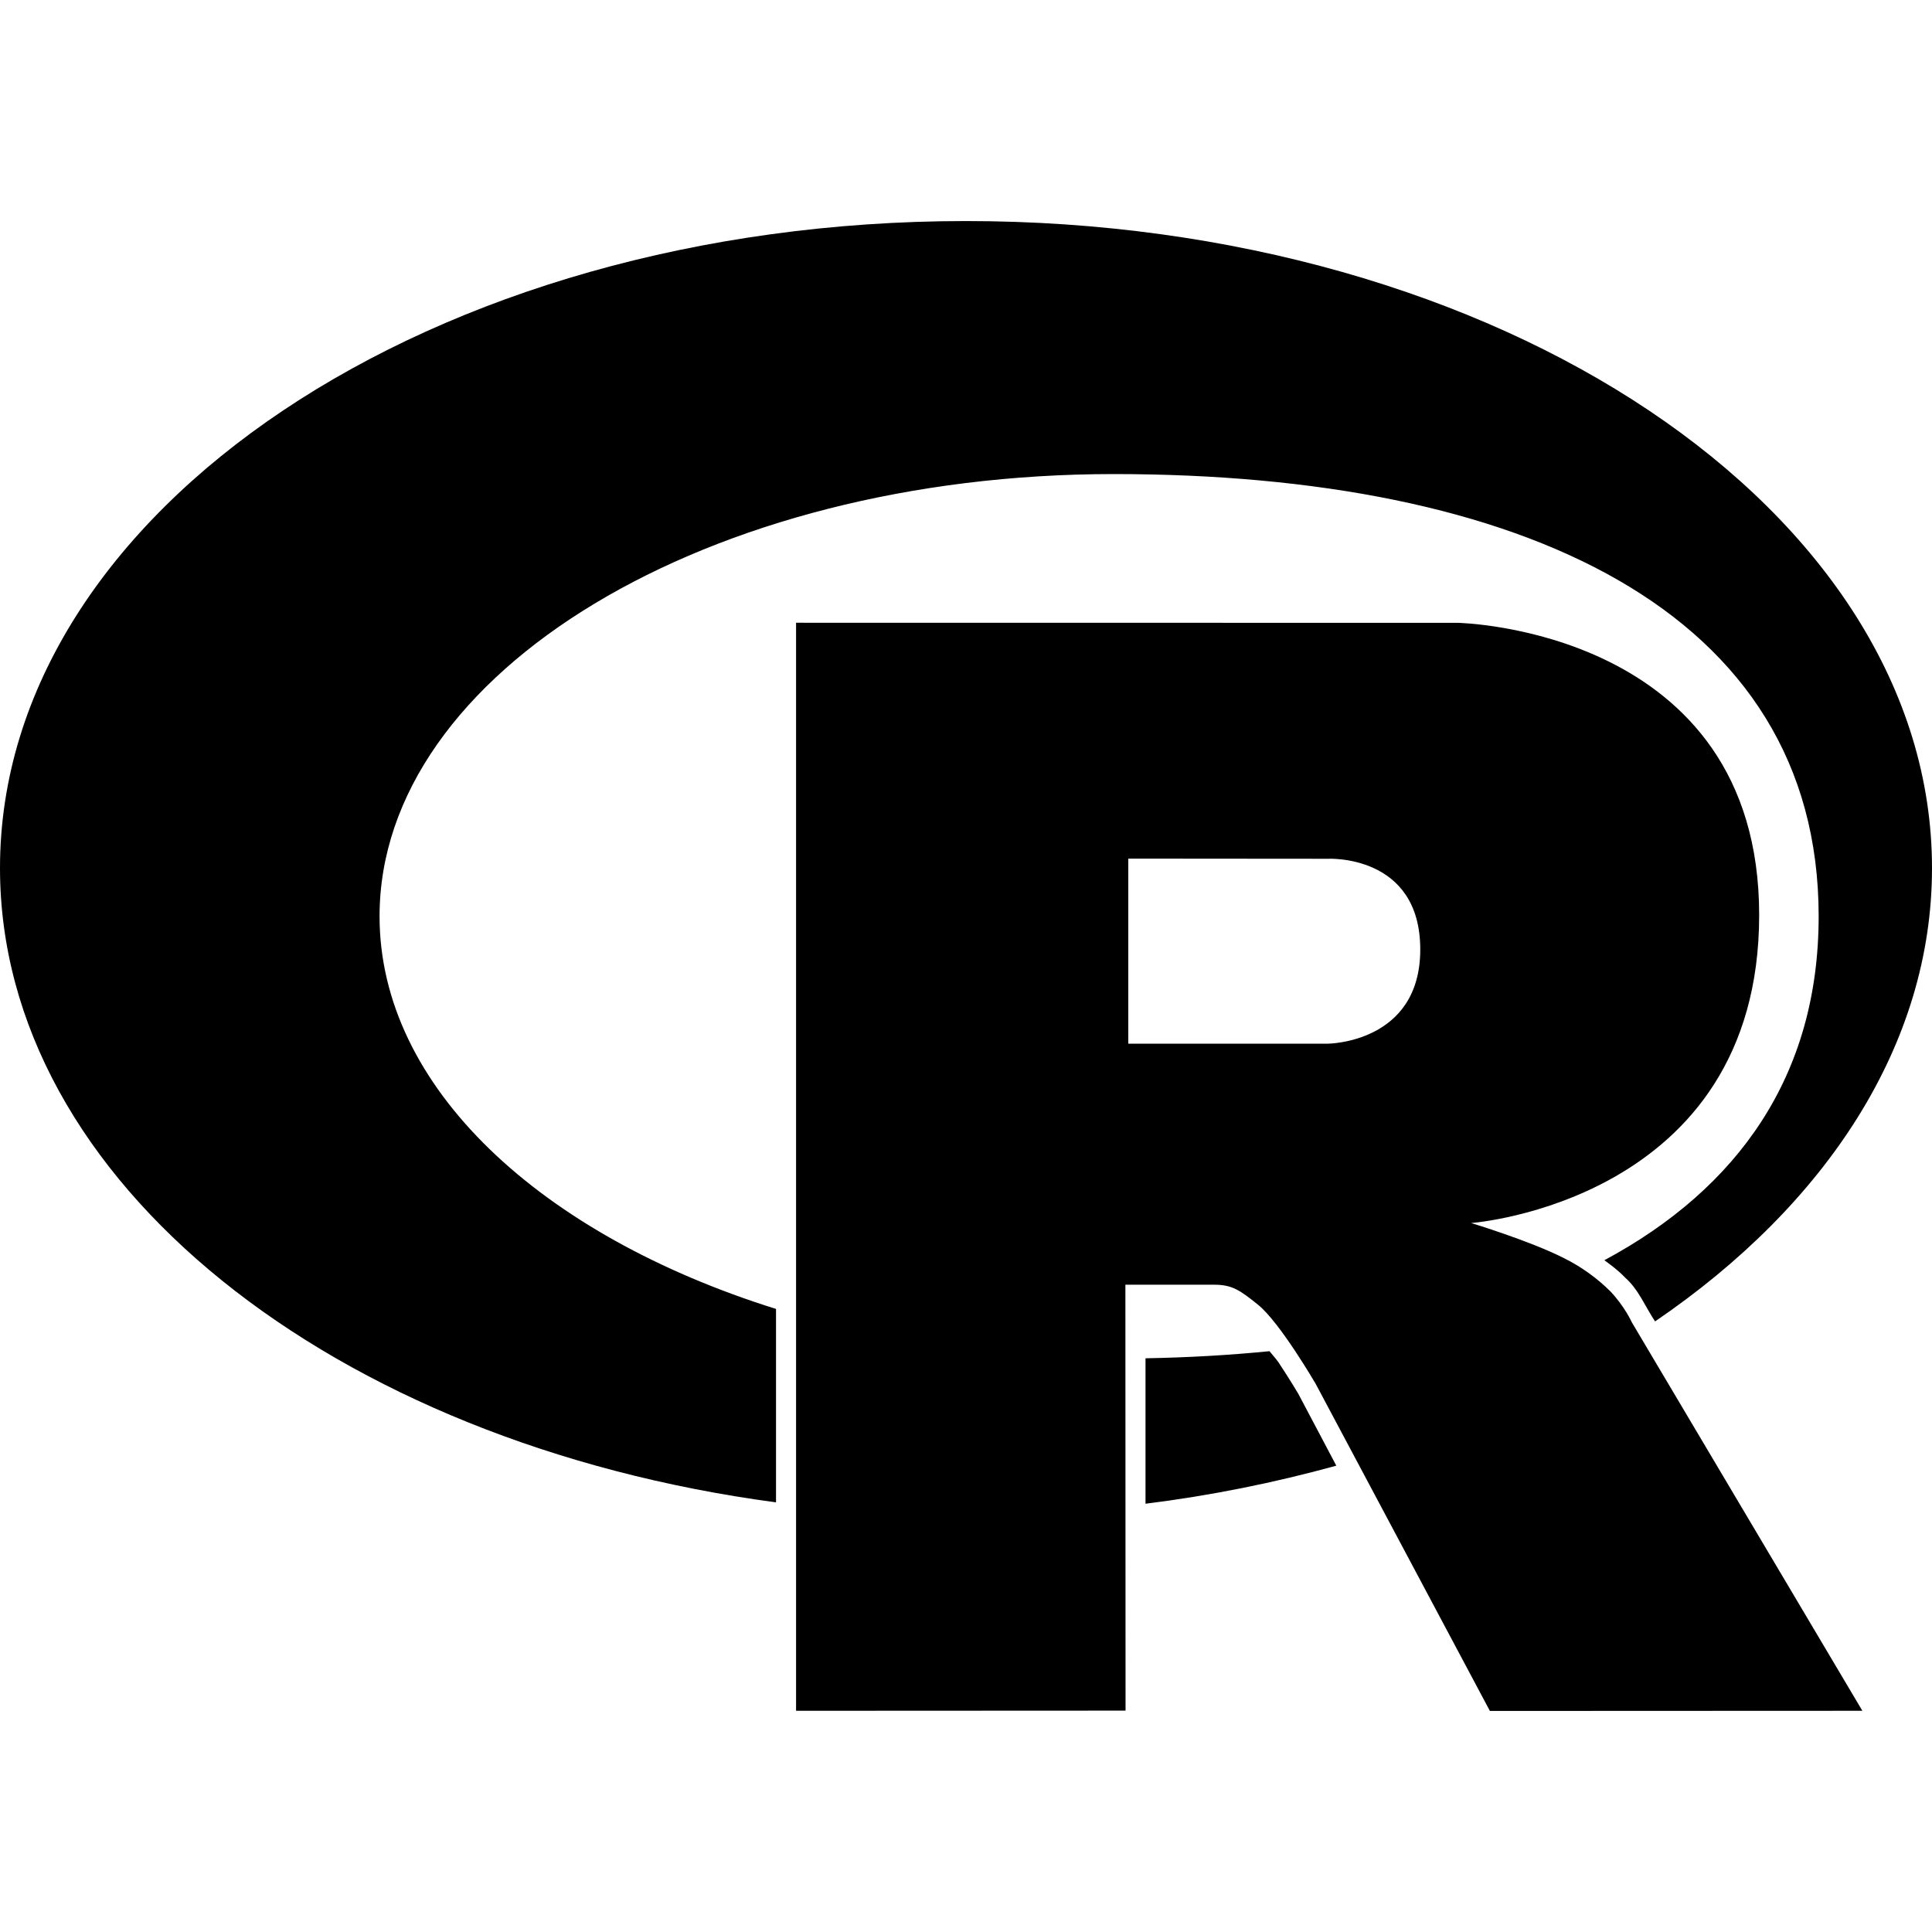
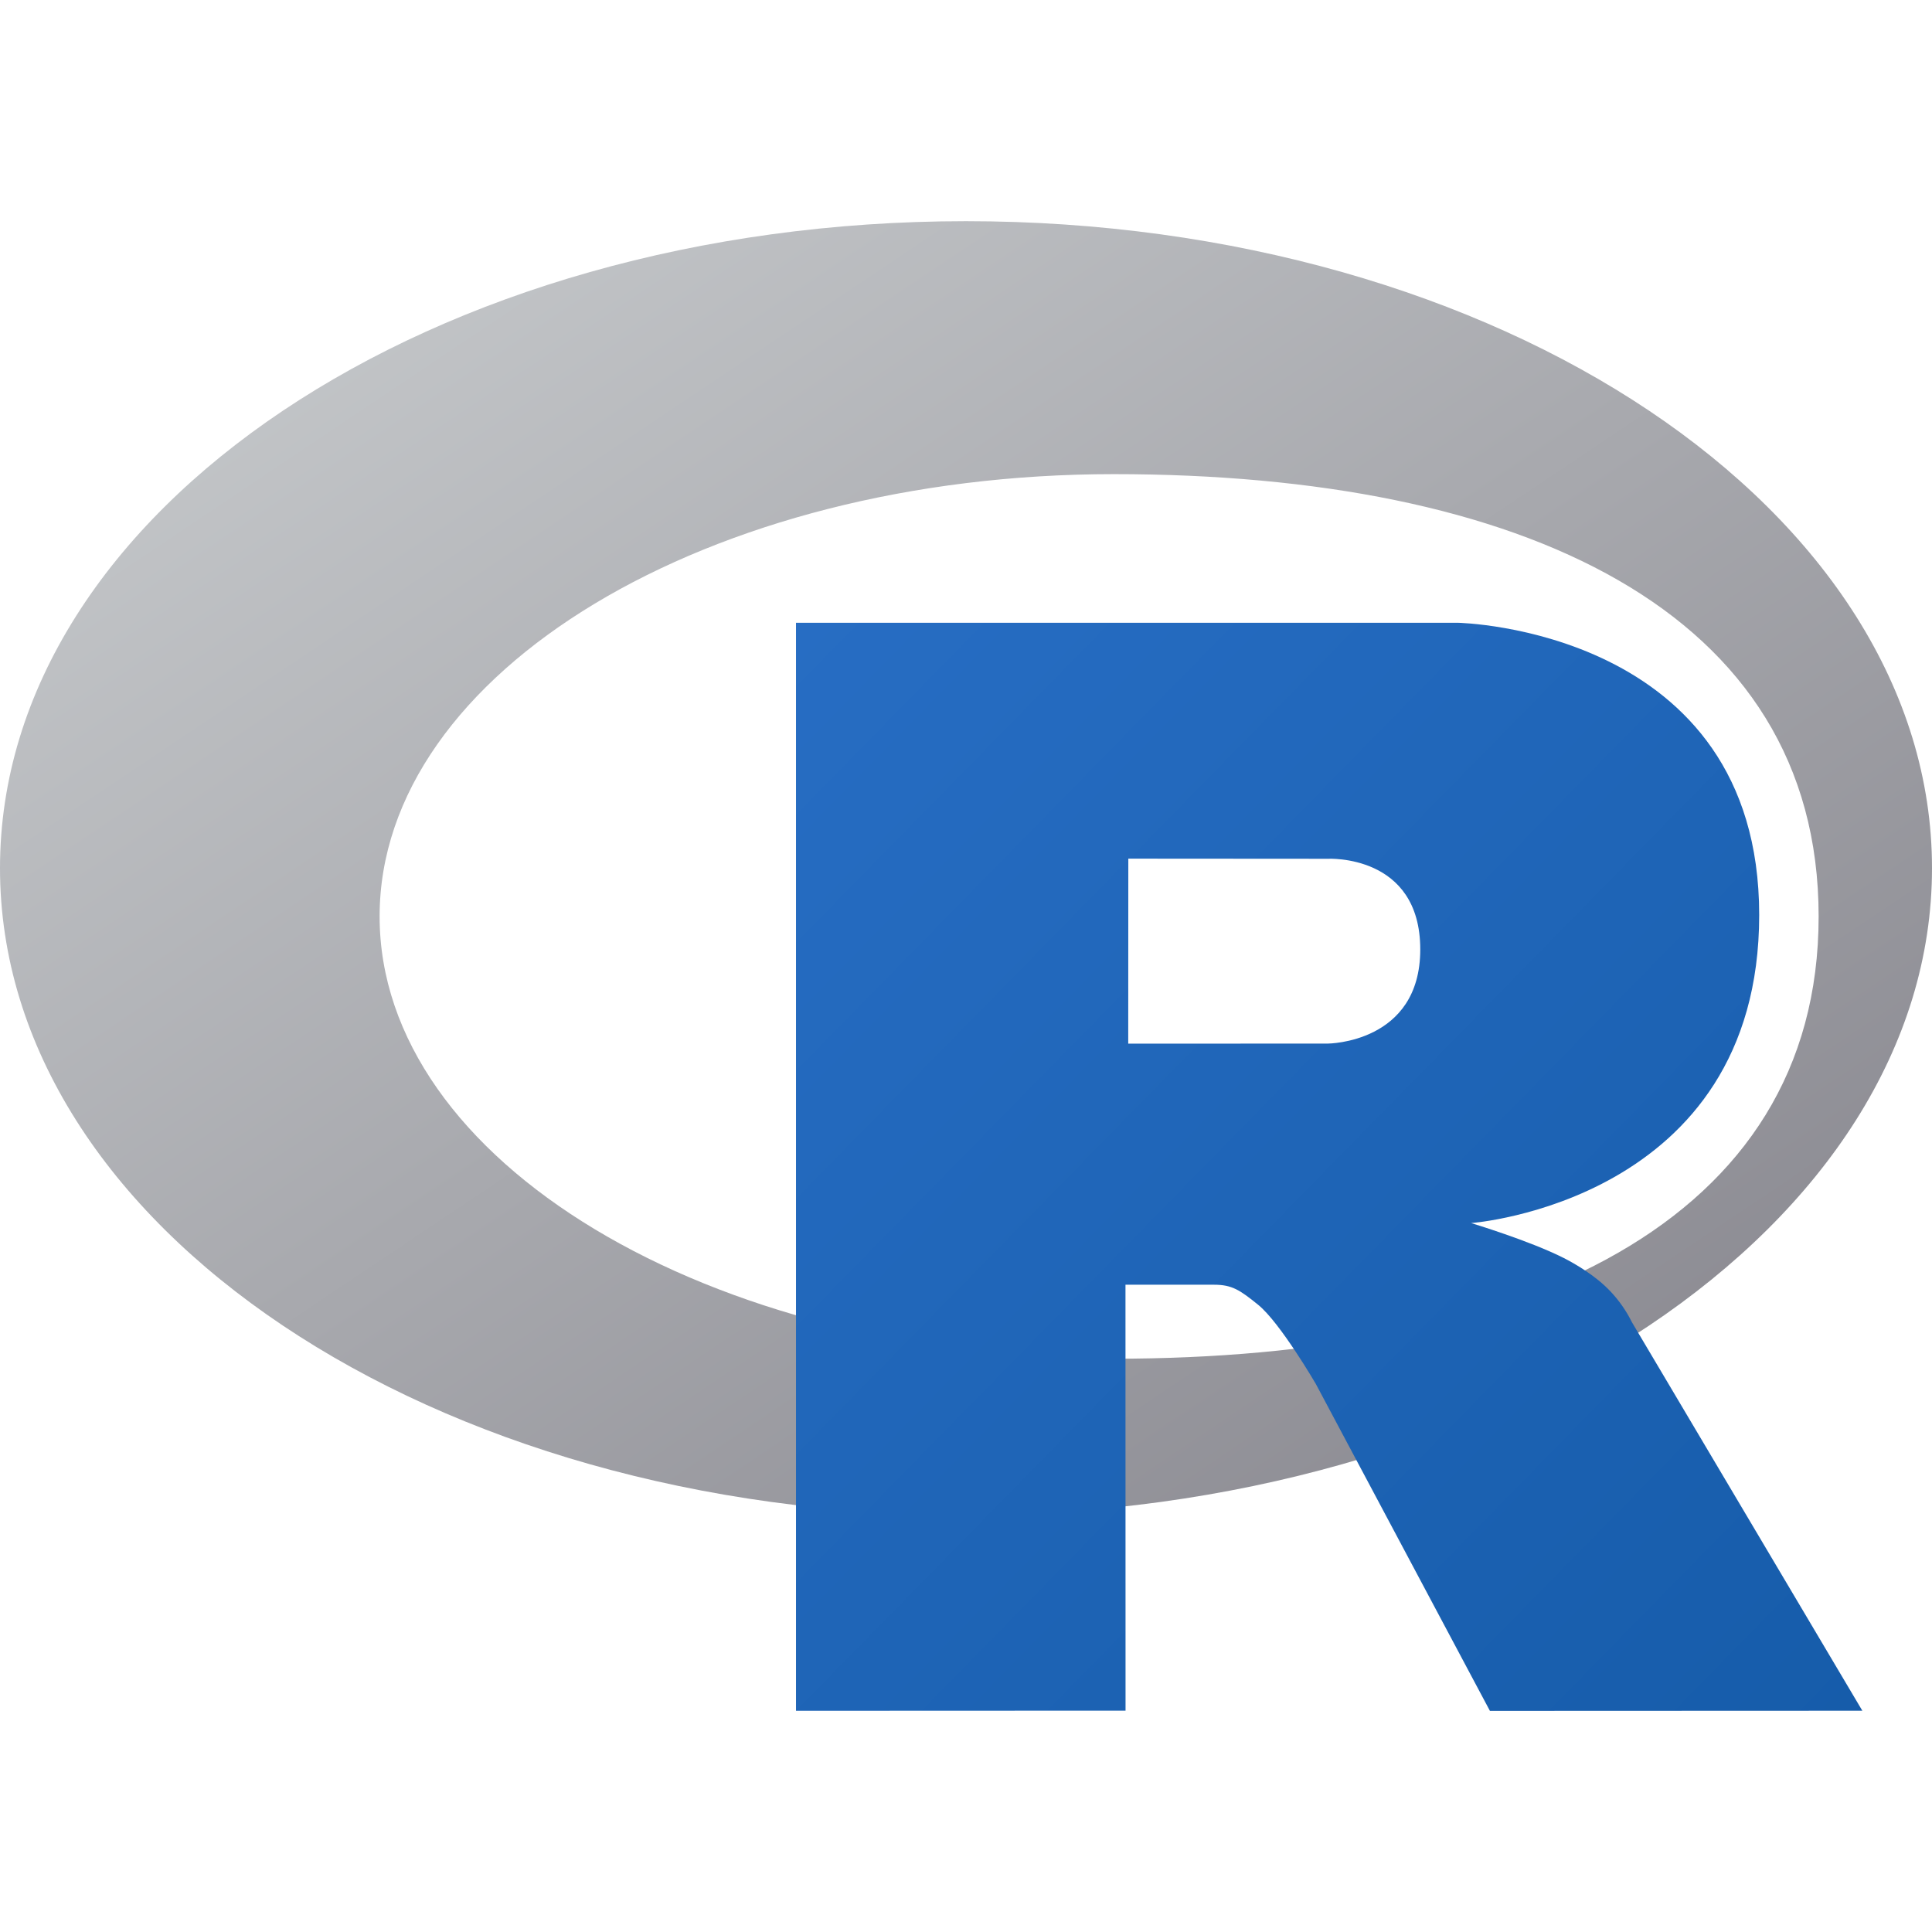
- <svg xmlns="http://www.w3.org/2000/svg" role="img" viewBox="0 0 24 24">
-   <path d="M12 2.746c-6.627 0-12 3.599-12 8.037 0 3.897 4.144 7.144 9.64 7.88V16.26c-2.924-.915-4.925-2.755-4.925-4.877 0-3.035 4.084-5.494 9.12-5.494 5.038 0 8.757 1.683 8.757 5.494 0 1.976-.999 3.379-2.662 4.272.09.066.174.128.258.216.169.149.25.363.372.544 2.128-1.45 3.44-3.437 3.44-5.631 0-4.44-5.373-8.038-12-8.038zm-2.111 4.99v13.516l4.093-.002-.002-5.291h1.1c.225 0 .321.066.549.25.272.22.715.982.715.982l2.164 4.063 4.627-.002-2.864-4.826s-.086-.193-.265-.383a2.22 2.22 0 00-.582-.416c-.422-.214-1.149-.434-1.149-.434s3.578-.264 3.578-3.826c0-3.562-3.744-3.63-3.744-3.63zm4.127 2.93l2.478.002s1.149-.062 1.149 1.127c0 1.165-1.149 1.17-1.149 1.17h-2.478zm1.754 6.119c-.494.049-1.012.079-1.54.088v1.807a16.622 16.622 0 002.37-.473l-.471-.891s-.108-.183-.248-.394c-.039-.054-.08-.098-.111-.137z" />
+ <svg xmlns="http://www.w3.org/2000/svg" preserveAspectRatio="xMidYMid" viewBox="0 0 128 128">
+   <defs>
+     <linearGradient id="r-original-a" x1=".741" x2="590.86" y1="3.666" y2="593.79" gradientTransform="matrix(.2169 0 0 .14527 -.16 14.112)" gradientUnits="userSpaceOnUse">
+       <stop stop-color="#cbced0" offset="0" />
+       <stop stop-color="#84838b" offset="1" />
+     </linearGradient>
+     <linearGradient id="r-original-b" x1="301.03" x2="703.07" y1="151.4" y2="553.44" gradientTransform="matrix(.17572 0 0 .17931 -.16 14.112)" gradientUnits="userSpaceOnUse">
+       <stop stop-color="#276dc3" offset="0" />
+       <stop stop-color="#165caa" offset="1" />
+     </linearGradient>
+   </defs>
+   <path d="M64 100.38c-35.346 0-64-19.19-64-42.863 0-23.672 28.654-42.863 64-42.863s64 19.19 64 42.863c0 23.672-28.654 42.863-64 42.863zm9.796-68.967c-26.866 0-48.646 13.119-48.646 29.303 0 16.183 21.78 29.303 48.646 29.303s46.693-8.97 46.693-29.303c0-20.327-19.827-29.303-46.693-29.303z" fill="url(#r-original-a)" fill-rule="evenodd" />
+   <path d="M97.469 81.033s3.874 1.169 6.124 2.308c.78.395 2.132 1.183 3.106 2.219a8.388 8.388 0 011.42 2.04l15.266 25.74-24.674.01-11.537-21.666s-2.363-4.06-3.817-5.237c-1.213-.982-1.73-1.331-2.929-1.331h-5.862l.004 28.219-21.833.009V41.26h43.844s19.97.36 19.97 19.359c0 18.999-19.082 20.413-19.082 20.413zm-9.497-24.137l-13.218-.009-.006 12.258 13.224-.005s6.124-.019 6.124-6.235c0-6.34-6.124-6.009-6.124-6.009z" fill="url(#r-original-b)" fill-rule="evenodd" />
</svg>
